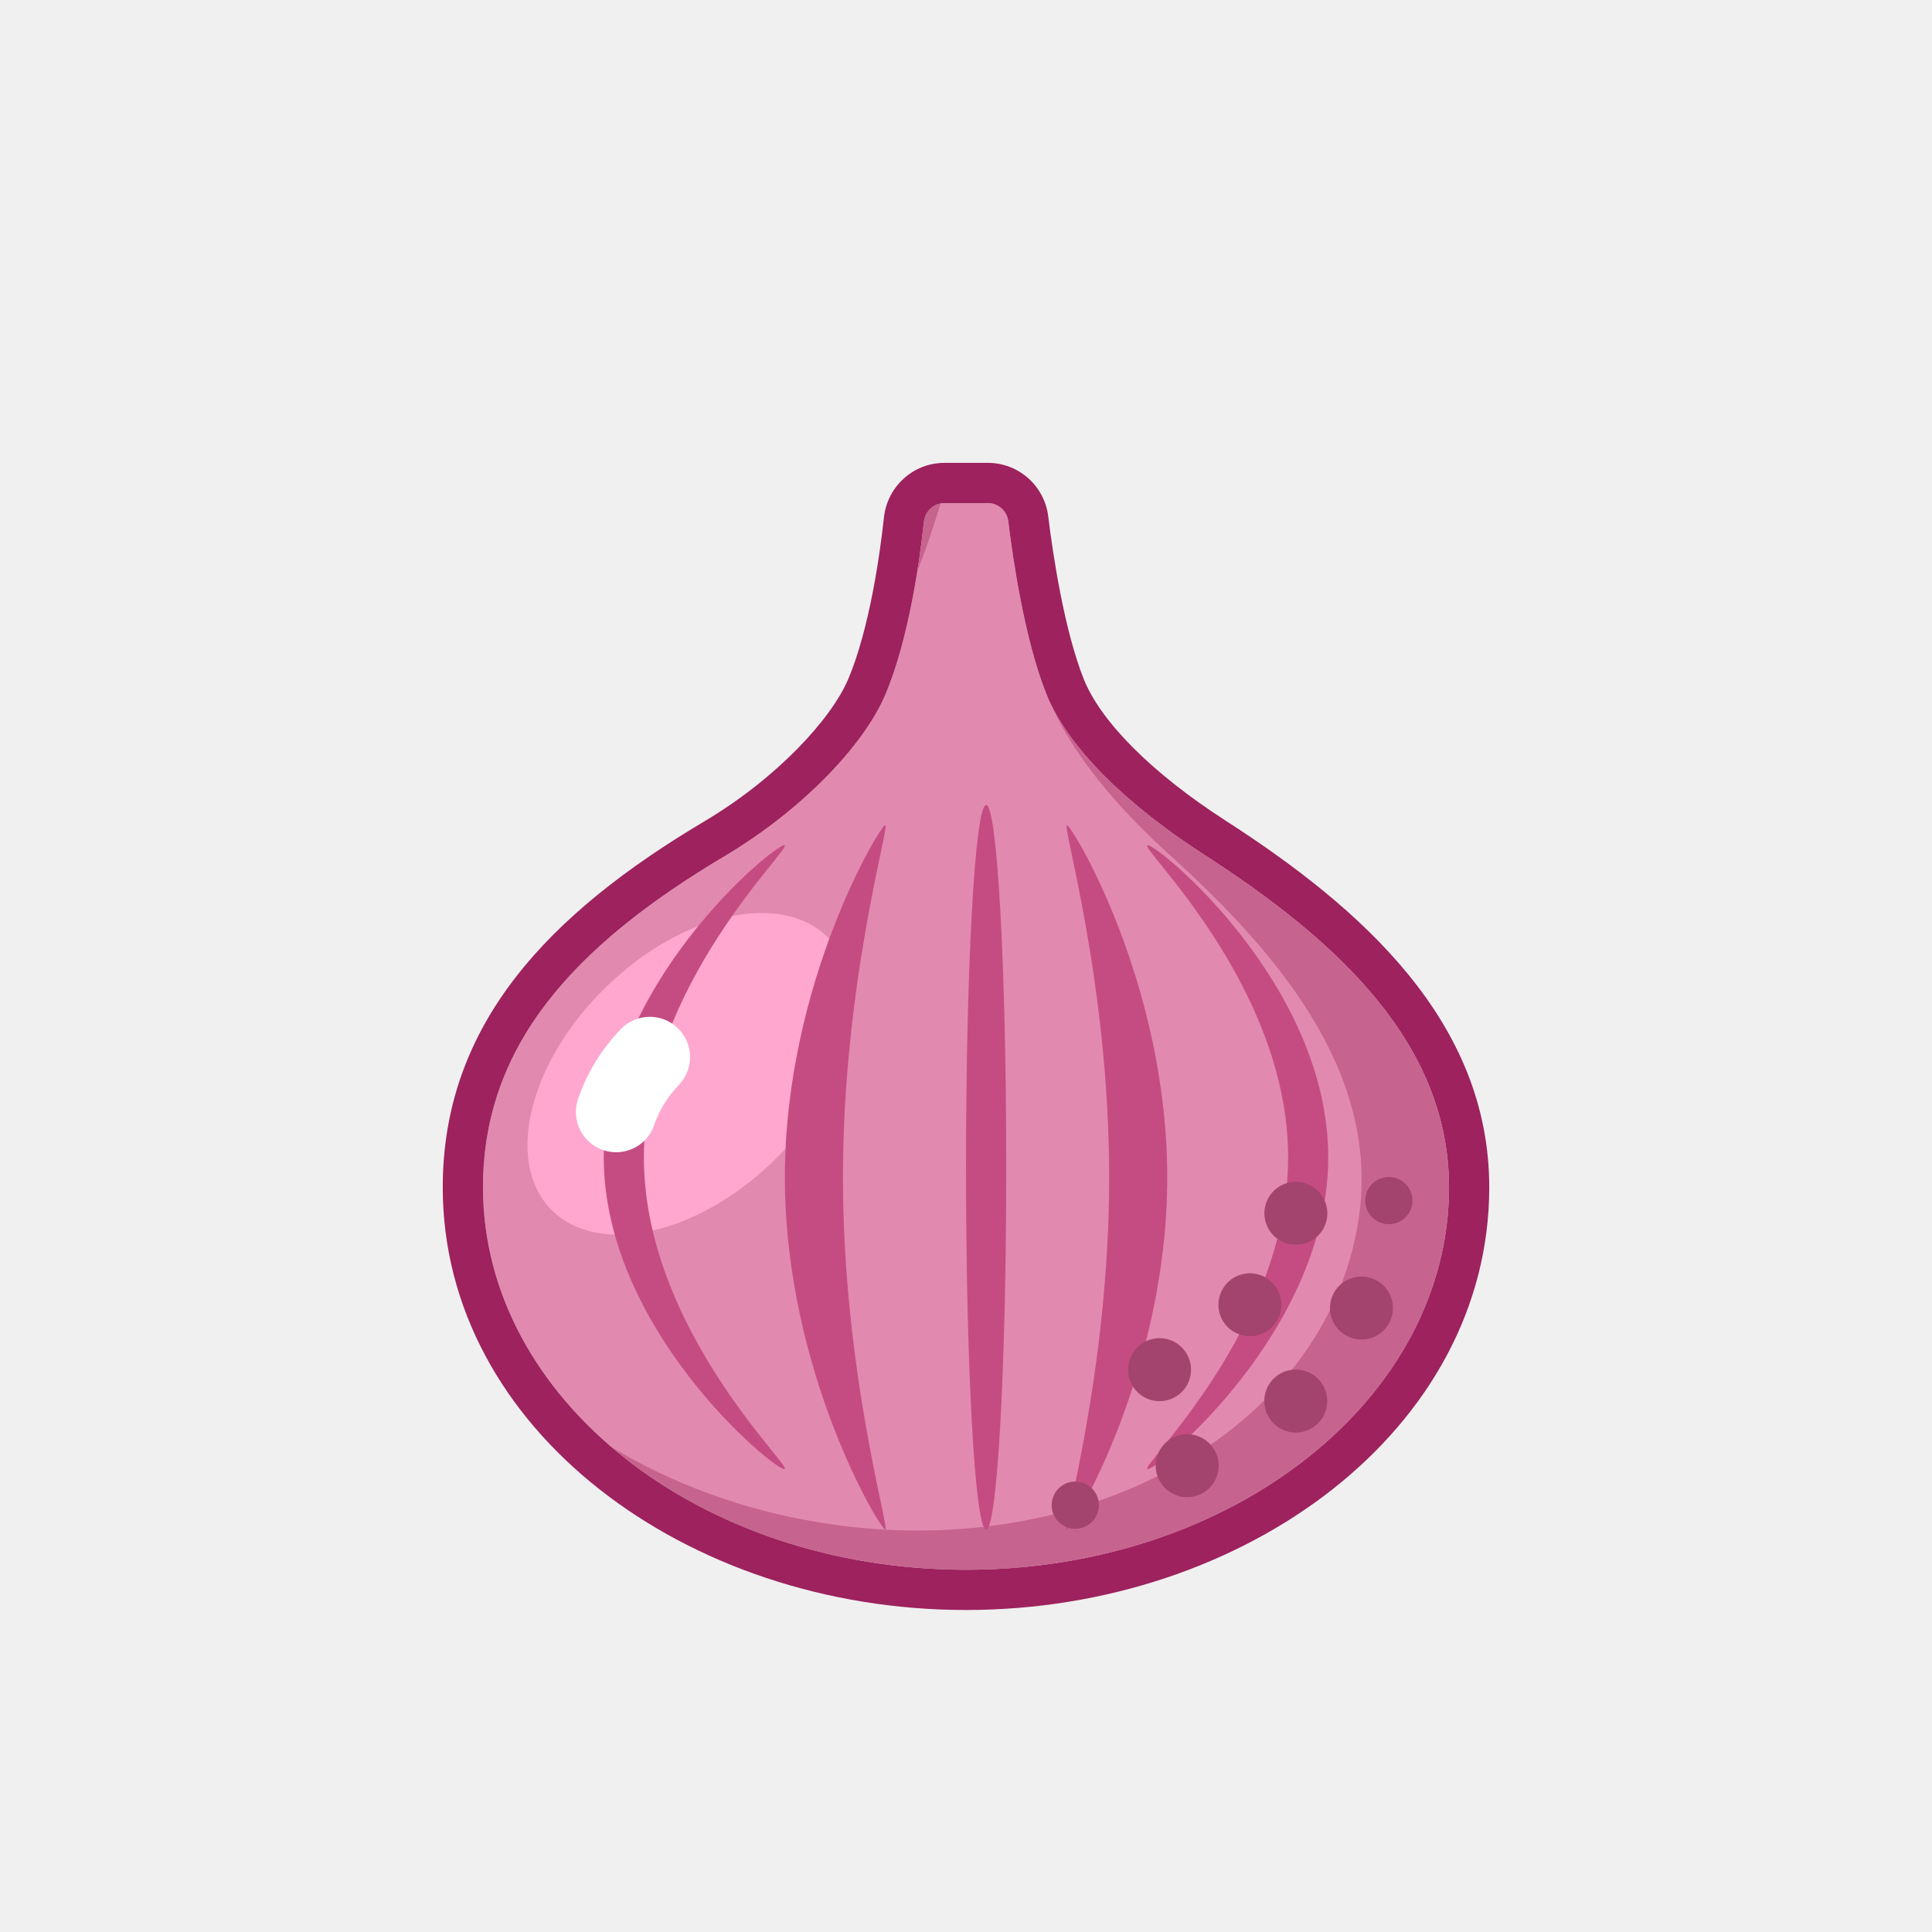
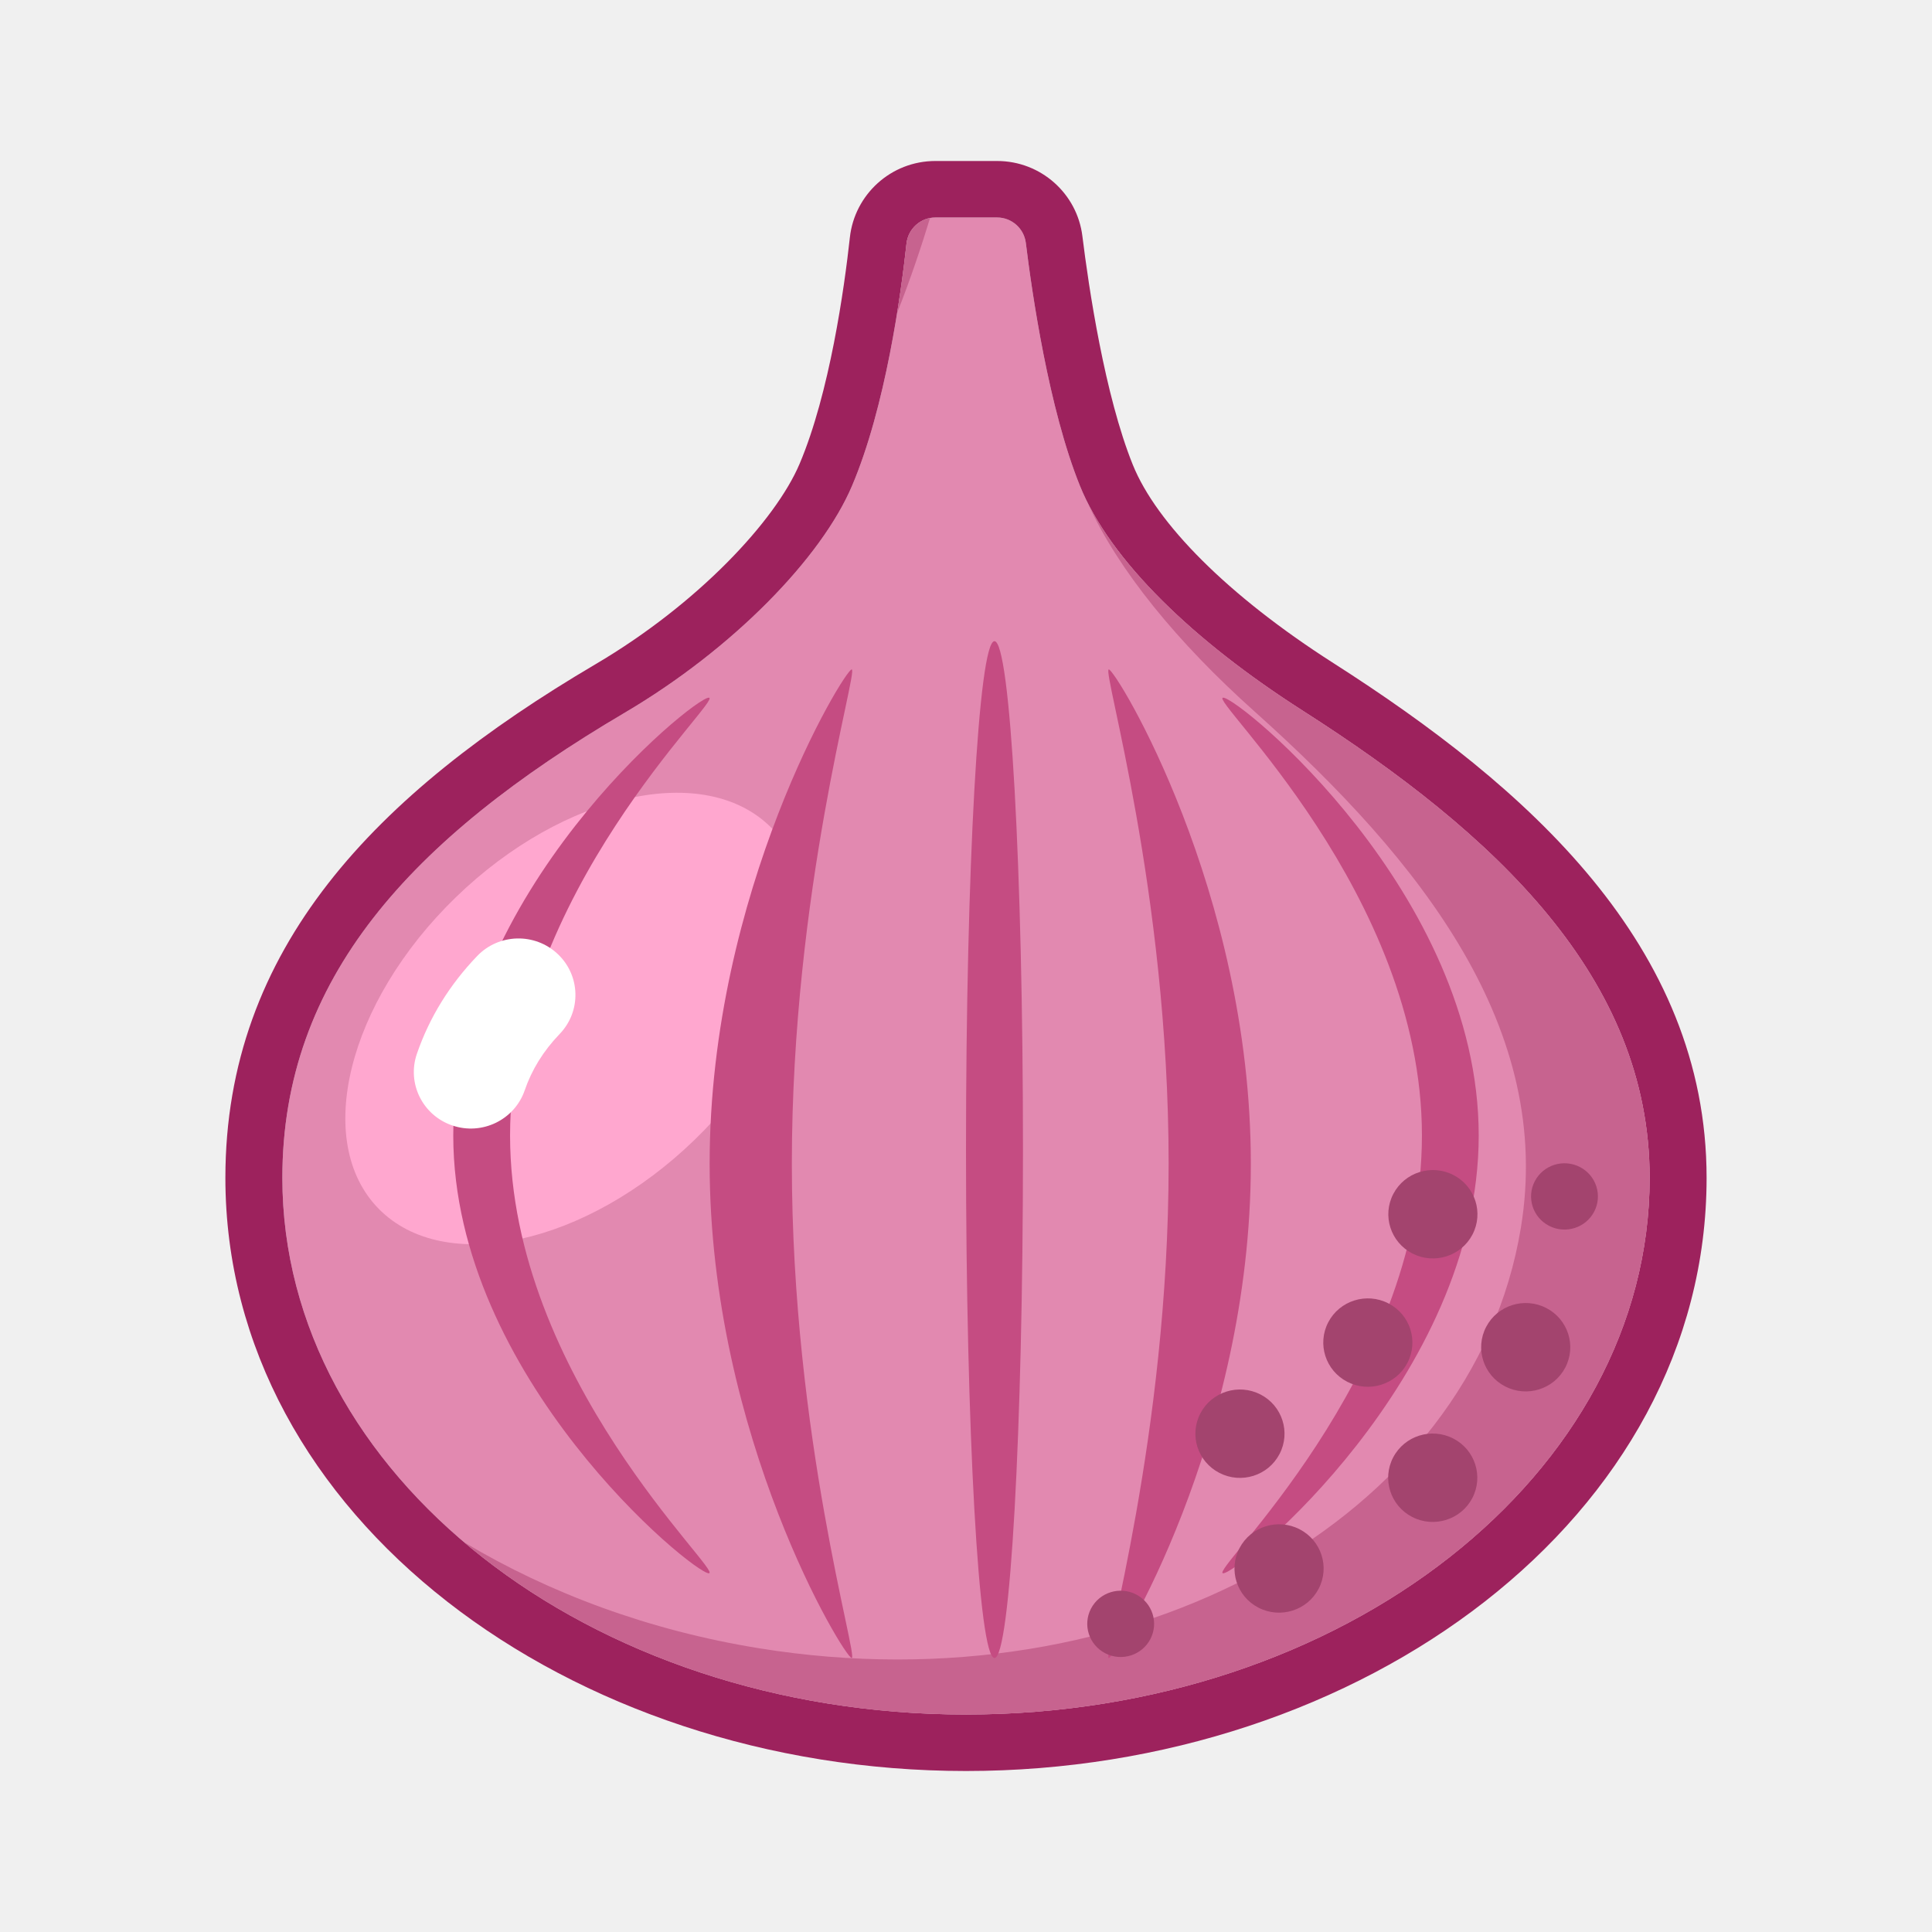
- <svg xmlns="http://www.w3.org/2000/svg" width="120" height="120" viewBox="0 0 120 120" fill="none">
-   <path d="M62.626 32.376C62.548 31.736 62.008 31.25 61.364 31.25H58.659C58.005 31.25 57.46 31.752 57.39 32.401C57.149 34.63 56.476 39.62 55 43.125C53.66 46.307 49.776 50.343 45.023 53.167C35.625 58.75 30 64.951 30 73.75C30 86.867 43.431 97.5 60 97.5C76.569 97.5 90 86.867 90 73.75C90 64.885 83.204 58.505 74.773 53.075C70 50 66.33 46.445 65 43.125C63.634 39.714 62.899 34.617 62.626 32.376Z" fill="#E289B0" />
-   <path fill-rule="evenodd" clip-rule="evenodd" d="M58.659 28.75H61.364C63.294 28.75 64.879 30.202 65.108 32.074C65.383 34.333 66.091 39.126 67.321 42.196C68.354 44.775 71.475 47.977 76.127 50.973C84.589 56.423 92.5 63.459 92.5 73.75C92.5 88.76 77.373 100 60 100C42.627 100 27.5 88.76 27.5 73.75C27.5 63.602 34.104 56.746 43.747 51.017C48.24 48.348 51.639 44.666 52.696 42.155C54.015 39.023 54.663 34.364 54.904 32.133C55.108 30.246 56.697 28.75 58.659 28.75ZM61.364 31.25C62.008 31.25 62.548 31.736 62.626 32.376C62.899 34.617 63.634 39.714 65 43.125C66.33 46.445 70 50 74.773 53.075C83.204 58.505 90 64.885 90 73.75C90 86.867 76.569 97.5 60 97.5C43.431 97.5 30 86.867 30 73.75C30 64.951 35.625 58.75 45.023 53.167C49.776 50.343 53.66 46.307 55 43.125C56.476 39.62 57.149 34.63 57.39 32.401C57.46 31.752 58.005 31.25 58.659 31.25H61.364Z" fill="#9D225D" />
-   <path d="M51.472 58.272C54.368 61.233 52.856 67.407 48.096 72.061C43.336 76.715 37.13 78.087 34.234 75.125C31.338 72.164 32.85 65.99 37.61 61.336C42.37 56.682 48.577 55.31 51.472 58.272Z" fill="#FFA7CF" />
-   <path fill-rule="evenodd" clip-rule="evenodd" d="M58.422 31.273C57.877 31.377 57.451 31.832 57.39 32.401C57.308 33.161 57.175 34.24 56.978 35.473C57.576 33.95 58.064 32.459 58.422 31.273ZM37.98 89.88C41.73 92.141 46.117 93.785 50.92 94.568C67.272 97.234 82.24 88.901 84.351 75.955C85.777 67.206 80.096 59.815 72.649 53.099C69.285 50.065 66.663 46.843 65.346 43.891C66.898 46.986 70.365 50.235 74.773 53.075C83.204 58.505 90 64.885 90 73.75C90 86.867 76.569 97.5 60 97.5C51.297 97.5 43.46 94.567 37.98 89.88Z" fill="#C7638F" />
-   <path d="M62.5 72.5C62.5 84.926 61.94 95 61.25 95C60.56 95 60 84.926 60 72.5C60 60.074 60.56 50 61.25 50C61.94 50 62.5 60.074 62.5 72.5Z" fill="#C54C82" />
-   <path d="M82.5 71.875C82.5 82.576 71.974 91.25 71.286 91.25C70.598 91.25 80.008 82.576 80.008 71.875C80.008 61.175 70.598 52.5 71.286 52.5C71.974 52.5 82.5 61.175 82.5 71.875Z" fill="#C54C82" />
-   <path d="M37.5 71.875C37.5 82.576 48.026 91.25 48.714 91.25C49.402 91.25 39.992 82.576 39.992 71.875C39.992 61.175 49.402 52.5 48.714 52.5C48.026 52.5 37.5 61.175 37.5 71.875Z" fill="#C54C82" />
-   <path d="M72.5 73.125C72.5 85.206 66.572 95 66.266 95C65.96 95 68.892 85.206 68.892 73.125C68.892 61.044 65.96 51.25 66.266 51.25C66.572 51.25 72.5 61.044 72.5 73.125Z" fill="#C54C82" />
-   <path d="M48.75 73.125C48.75 85.206 54.678 95 54.984 95C55.29 95 52.358 85.206 52.358 73.125C52.358 61.044 55.29 51.25 54.984 51.25C54.678 51.25 48.75 61.044 48.75 73.125Z" fill="#C54C82" />
-   <path d="M82.225 76.261C81.728 77.22 80.548 77.594 79.589 77.097C78.63 76.601 78.255 75.42 78.752 74.461C79.249 73.502 80.429 73.128 81.388 73.624C82.347 74.121 82.722 75.302 82.225 76.261Z" fill="#A3446E" />
-   <path d="M86.299 82.145C85.802 83.104 84.622 83.479 83.663 82.982C82.704 82.485 82.329 81.305 82.826 80.346C83.323 79.387 84.503 79.012 85.462 79.509C86.421 80.006 86.796 81.186 86.299 82.145Z" fill="#A3446E" />
-   <path d="M87.566 75.247C87.193 75.966 86.308 76.247 85.589 75.874C84.87 75.502 84.589 74.617 84.961 73.897C85.334 73.178 86.219 72.897 86.938 73.27C87.658 73.642 87.939 74.528 87.566 75.247Z" fill="#A3446E" />
-   <path d="M82.219 87.922C81.722 88.881 80.542 89.256 79.583 88.759C78.624 88.262 78.249 87.082 78.746 86.123C79.243 85.164 80.423 84.789 81.382 85.286C82.341 85.783 82.716 86.963 82.219 87.922Z" fill="#A3446E" />
-   <path d="M79.371 81.94C78.874 82.899 77.694 83.274 76.734 82.777C75.775 82.28 75.401 81.1 75.898 80.141C76.395 79.182 77.575 78.807 78.534 79.304C79.493 79.801 79.868 80.981 79.371 81.94Z" fill="#A3446E" />
-   <path d="M75.474 91.937C74.977 92.896 73.797 93.271 72.838 92.774C71.879 92.277 71.504 91.097 72.001 90.138C72.498 89.179 73.678 88.804 74.637 89.301C75.597 89.798 75.971 90.978 75.474 91.937Z" fill="#A3446E" />
-   <path d="M73.758 85.972C73.262 86.932 72.081 87.306 71.122 86.809C70.163 86.312 69.789 85.132 70.285 84.173C70.782 83.214 71.963 82.84 72.922 83.336C73.881 83.833 74.255 85.013 73.758 85.972Z" fill="#A3446E" />
-   <path d="M68.09 94.163C67.718 94.882 66.832 95.163 66.113 94.79C65.394 94.418 65.113 93.533 65.486 92.813C65.858 92.094 66.743 91.813 67.463 92.186C68.182 92.558 68.463 93.444 68.09 94.163Z" fill="#A3446E" />
-   <path fill-rule="evenodd" clip-rule="evenodd" d="M42.085 63.846C43.084 64.798 43.123 66.38 42.171 67.38C41.444 68.143 40.944 68.971 40.635 69.875C40.19 71.182 38.769 71.88 37.462 71.434C36.155 70.989 35.457 69.568 35.903 68.261C36.456 66.64 37.349 65.193 38.55 63.932C39.502 62.932 41.085 62.894 42.085 63.846Z" fill="white" />
+ <svg xmlns="http://www.w3.org/2000/svg" width="100" height="100" viewBox="0 0 100 100" fill="none">
+   <path d="M53.097 12.574C53.005 11.826 52.368 11.257 51.608 11.257H48.418C47.647 11.257 47.004 11.844 46.921 12.604C46.637 15.21 45.843 21.047 44.102 25.146C42.522 28.869 37.941 33.589 32.335 36.891C21.25 43.421 14.615 50.674 14.615 60.965C14.615 76.306 30.457 88.743 50 88.743C69.542 88.743 85.385 76.306 85.385 60.965C85.385 50.597 77.368 43.134 67.425 36.783C61.795 33.187 57.466 29.029 55.897 25.146C54.286 21.157 53.419 15.196 53.097 12.574Z" fill="#E289B0" />
+   <path fill-rule="evenodd" clip-rule="evenodd" d="M48.418 8.333H51.608C53.885 8.333 55.755 10.031 56.024 12.221C56.349 14.864 57.184 20.469 58.635 24.059C59.853 27.076 63.535 30.821 69.022 34.325C79.003 40.7 88.333 48.928 88.333 60.965C88.333 78.521 70.491 91.667 50 91.667C29.508 91.667 11.666 78.521 11.666 60.965C11.666 49.096 19.456 41.077 30.829 34.377C36.13 31.255 40.138 26.948 41.385 24.012C42.94 20.348 43.705 14.9 43.989 12.29C44.23 10.083 46.103 8.333 48.418 8.333ZM51.608 11.257C52.368 11.257 53.005 11.826 53.097 12.574C53.419 15.196 54.286 21.157 55.897 25.146C57.466 29.029 61.795 33.187 67.425 36.783C77.368 43.134 85.385 50.597 85.385 60.965C85.385 76.306 69.542 88.743 50 88.743C30.457 88.743 14.615 76.306 14.615 60.965C14.615 50.674 21.25 43.421 32.335 36.891C37.941 33.589 42.522 28.869 44.102 25.146C45.843 21.047 46.637 15.21 46.921 12.604C47.004 11.844 47.647 11.257 48.418 11.257H51.608Z" fill="#9D225D" />
+   <path d="M39.941 42.861C43.357 46.326 41.574 53.547 35.959 58.99C30.345 64.433 23.024 66.038 19.609 62.574C16.194 59.109 17.976 51.889 23.591 46.445C29.206 41.002 36.526 39.397 39.941 42.861Z" fill="#FFA7CF" />
+   <path fill-rule="evenodd" clip-rule="evenodd" d="M48.139 11.284C47.497 11.405 46.994 11.938 46.921 12.604C46.825 13.492 46.669 14.755 46.436 16.196C47.141 14.415 47.717 12.671 48.139 11.284ZM24.028 79.831C28.45 82.475 33.626 84.398 39.29 85.314C58.578 88.432 76.232 78.686 78.721 63.544C80.404 53.311 73.703 44.667 64.92 36.812C60.952 33.263 57.86 29.494 56.305 26.042C58.136 29.662 62.226 33.462 67.425 36.783C77.368 43.134 85.385 50.597 85.385 60.965C85.385 76.306 69.543 88.743 50 88.743C39.736 88.743 30.492 85.312 24.028 79.831Z" fill="#C7638F" />
+   <path d="M52.949 59.503C52.949 74.037 52.288 85.819 51.474 85.819C50.66 85.819 50 74.037 50 59.503C50 44.969 50.66 33.187 51.474 33.187C52.288 33.187 52.949 44.969 52.949 59.503Z" fill="#C54C82" />
+   <path d="M76.538 58.772C76.538 71.287 64.123 81.433 63.312 81.433C62.5 81.433 73.599 71.287 73.599 58.772C73.599 46.257 62.5 36.111 63.312 36.111C64.123 36.111 76.538 46.257 76.538 58.772Z" fill="#C54C82" />
+   <path d="M23.461 58.772C23.461 71.287 35.877 81.433 36.688 81.433C37.5 81.433 26.401 71.287 26.401 58.772C26.401 46.257 37.5 36.111 36.688 36.111C35.877 36.111 23.461 46.257 23.461 58.772Z" fill="#C54C82" />
+   <path d="M64.743 60.234C64.743 74.364 57.751 85.819 57.391 85.819C57.03 85.819 60.488 74.364 60.488 60.234C60.488 46.104 57.03 34.649 57.391 34.649C57.751 34.649 64.743 46.104 64.743 60.234Z" fill="#C54C82" />
+   <path d="M36.731 60.234C36.731 74.364 43.723 85.819 44.084 85.819C44.444 85.819 40.986 74.364 40.986 60.234C40.986 46.104 44.444 34.649 44.084 34.649C43.723 34.649 36.731 46.104 36.731 60.234Z" fill="#C54C82" />
+   <path d="M76.214 63.901C75.628 65.023 74.236 65.461 73.105 64.88C71.974 64.299 71.532 62.919 72.118 61.797C72.704 60.675 74.096 60.237 75.227 60.818C76.358 61.399 76.8 62.78 76.214 63.901Z" fill="#A3446E" />
+   <path d="M81.019 70.784C80.433 71.906 79.041 72.344 77.91 71.763C76.779 71.182 76.337 69.801 76.923 68.68C77.509 67.558 78.901 67.12 80.032 67.701C81.163 68.282 81.605 69.662 81.019 70.784Z" fill="#A3446E" />
+   <path d="M82.514 62.716C82.074 63.557 81.03 63.886 80.182 63.45C79.334 63.014 79.002 61.979 79.442 61.137C79.881 60.296 80.925 59.968 81.773 60.403C82.622 60.839 82.953 61.874 82.514 62.716Z" fill="#A3446E" />
+   <path d="M76.207 77.54C75.621 78.662 74.229 79.1 73.097 78.519C71.966 77.938 71.524 76.558 72.11 75.436C72.697 74.314 74.088 73.876 75.22 74.457C76.351 75.038 76.793 76.419 76.207 77.54Z" fill="#A3446E" />
+   <path d="M72.847 70.544C72.261 71.666 70.869 72.104 69.738 71.523C68.607 70.942 68.165 69.561 68.751 68.439C69.337 67.318 70.729 66.88 71.861 67.461C72.992 68.042 73.433 69.422 72.847 70.544Z" fill="#A3446E" />
+   <path d="M68.252 82.236C67.666 83.358 66.274 83.796 65.142 83.215C64.011 82.634 63.569 81.254 64.156 80.132C64.742 79.01 66.134 78.572 67.265 79.153C68.396 79.734 68.838 81.115 68.252 82.236Z" fill="#A3446E" />
+   <path d="M66.228 75.26C65.642 76.382 64.25 76.82 63.119 76.239C61.987 75.658 61.546 74.278 62.132 73.156C62.718 72.034 64.11 71.596 65.241 72.177C66.372 72.758 66.814 74.139 66.228 75.26Z" fill="#A3446E" />
+   <path d="M59.542 84.84C59.103 85.681 58.059 86.01 57.21 85.574C56.362 85.138 56.031 84.103 56.47 83.261C56.91 82.42 57.954 82.091 58.802 82.527C59.651 82.963 59.982 83.998 59.542 84.84Z" fill="#A3446E" />
+   <path fill-rule="evenodd" clip-rule="evenodd" d="M28.869 49.381C30.049 50.495 30.094 52.345 28.971 53.515C28.114 54.407 27.523 55.375 27.16 56.432C26.634 57.961 24.959 58.778 23.417 58.256C21.876 57.735 21.052 56.074 21.578 54.545C22.23 52.649 23.284 50.957 24.7 49.482C25.823 48.312 27.69 48.267 28.869 49.381Z" fill="white" />
</svg>
